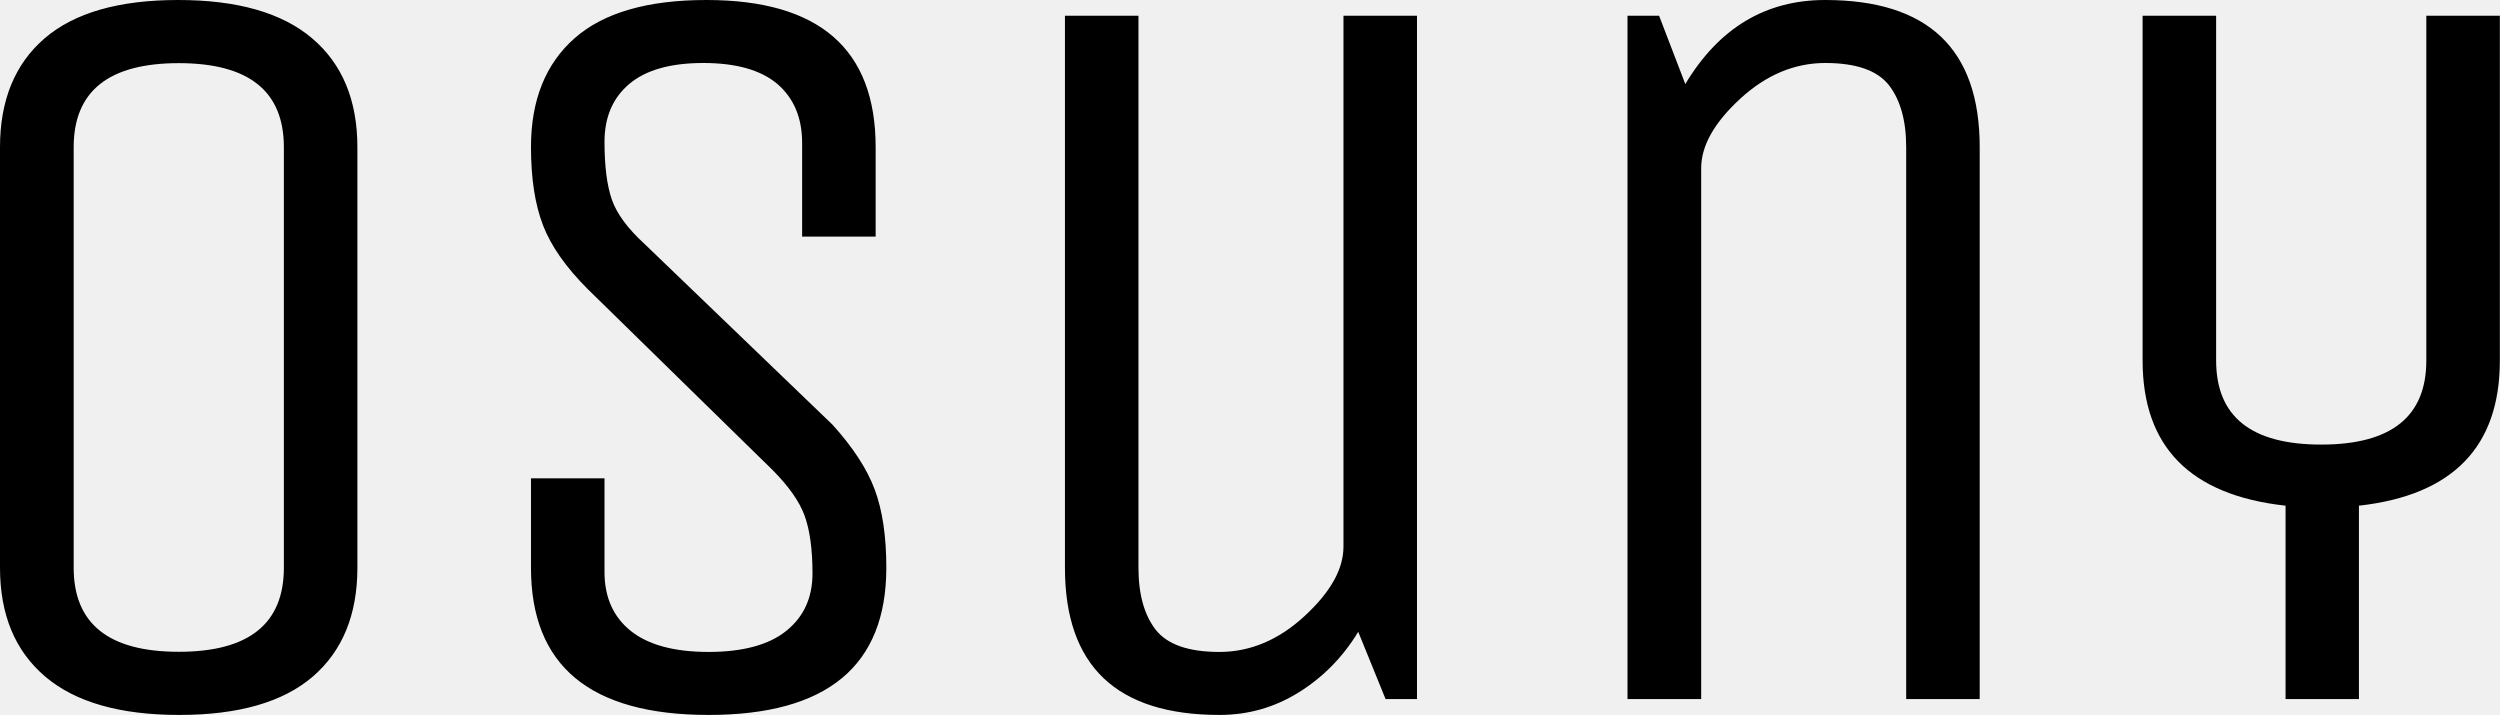
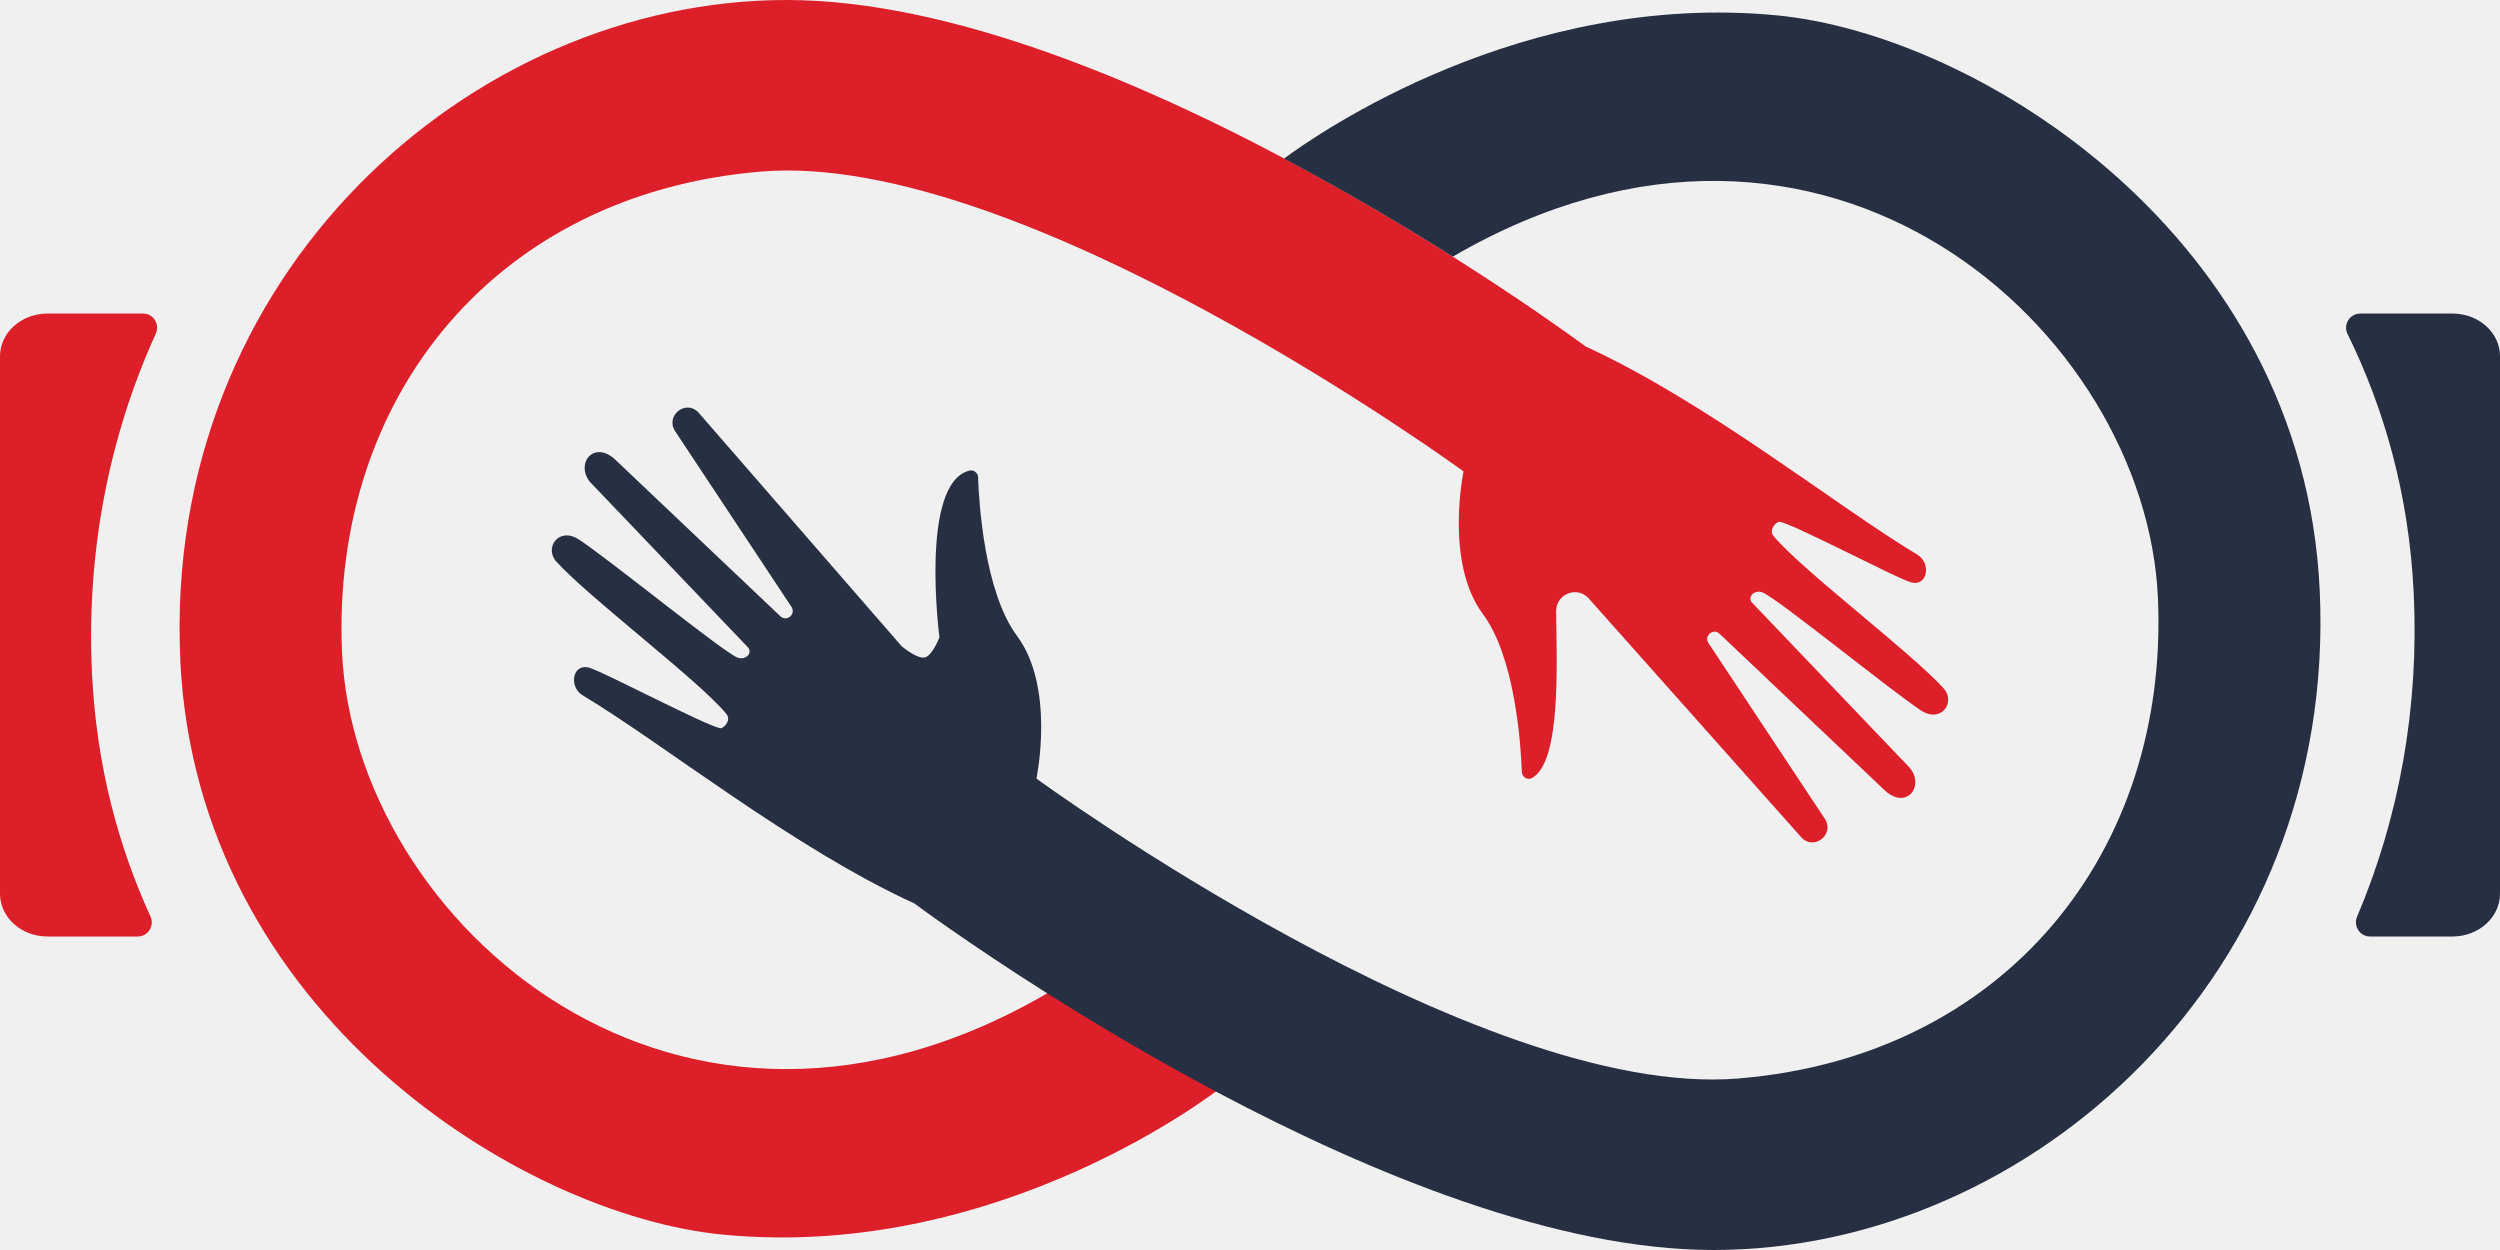
- <svg xmlns="http://www.w3.org/2000/svg" version="1.2" baseProfile="tiny" width="1591.4" height="455.1" overflow="visible" xml:space="preserve">
-   <switch>
-     <g>
-       <g fill="#000000">
-         <path d="M227.5 93.7v267.7c0 29.9-9.5 53-28.4 69.3-19 16.3-47.3 24.4-85 24.4S48 447 28.8 430.7C9.6 414.4 0 391.3 0 361.4V93.7c0-29.9 9.5-53 28.4-69.3C47.4 8.1 75.7 0 113.4 0s66.1 8.1 85.3 24.4c19.2 16.3 28.8 39.4 28.8 69.3zm-46.8 267.7V93.7c0-35.7-22.3-53.5-66.9-53.5-44.6 0-66.9 17.8-66.9 53.5v267.7c0 35.7 22.3 53.5 66.9 53.5 44.6 0 66.9-17.8 66.9-53.5zM564.2 361.4c0 62.5-37.7 93.7-113.1 93.7-75.4 0-113.1-31.2-113.1-93.7v-56.9h46.8v59.6c0 16.1 5.6 28.6 16.7 37.5 11.1 8.9 27.7 13.4 49.5 13.4 21.9 0 38.4-4.5 49.5-13.4 11.1-8.9 16.7-21.1 16.7-36.5 0-15.4-1.7-27.7-5-36.8-3.3-9.1-10.2-18.8-20.4-29.1L374.1 184c-13.8-13.8-23.3-27.3-28.4-40.5-5.1-13.2-7.7-29.8-7.7-49.9 0-29.9 9.3-53 27.8-69.3C384.2 8.1 412.2 0 449.7 0c71.8 0 107.7 31.2 107.7 93.7v56.9h-46.8V91c0-16.1-5.3-28.5-15.7-37.5-10.5-8.9-26.2-13.4-47.2-13.4-21 0-36.7 4.5-47.2 13.4s-15.7 21.2-15.7 36.8c0 15.6 1.6 27.9 4.7 36.8 3.1 8.9 10 18.3 20.7 28.1L530 270.4c12.9 14.3 21.9 28 26.8 41.2 4.9 13.1 7.4 29.7 7.4 49.8zM677.9 361.4V10h46.8v351.4c0 17 3.7 30.1 11 39.5 7.4 9.4 20.9 14.1 40.5 14.1s37.7-7.6 54.2-22.8c16.5-15.2 24.8-29.9 24.8-44.2V10H902v435h-20l-17.4-42.8c-9.8 16.1-22.4 28.9-37.8 38.5-15.4 9.6-32.2 14.4-50.5 14.4-65.6 0-98.4-31.2-98.4-93.7zM1082.8 445H1036V10h20.1l16.7 43.5c21.4-35.7 51.1-53.5 89-53.5 65.6 0 98.4 31.2 98.4 93.7V445h-46.8V93.7c0-16.9-3.7-30.1-11-39.5-7.4-9.4-20.9-14.1-40.5-14.1s-37.7 7.6-54.2 22.8c-16.5 15.2-24.8 29.9-24.8 44.2V445zM1501.7 445h-46.8V321.9c-60.7-6.7-91-37.5-91-92.4V10h46.8v219.5c0 35.7 22.3 53.5 66.9 53.5 44.6 0 66.9-17.8 66.9-53.5V10h46.8v219.5c0 54.9-29.9 85.7-89.7 92.4V445z" />
-       </g>
-     </g>
-   </switch>
+ <svg xmlns="http://www.w3.org/2000/svg" width="100" height="50" viewBox="0 0 100 50" fill="none">
+   <g clip-path="url(#clip0_428_1985)">
+     <path d="M7.214 26.409C6.483 11.016 18.798 0 31.463 0C44.84 0 63.424 13.859 63.424 13.859C68.3 16.094 73.441 20.234 76.697 22.189C77.265 22.529 77.104 23.51 76.402 23.282C75.732 23.064 71.774 20.976 71.189 20.871C71.066 20.85 70.729 21.181 70.945 21.444C72.05 22.783 76.356 26.02 77.742 27.53C78.249 28.081 77.651 28.949 76.84 28.418C75.628 27.623 71.146 23.97 70.51 23.7C70.198 23.567 69.862 23.87 70.094 24.119L76.408 30.731C76.999 31.497 76.207 32.443 75.334 31.561L68.769 25.337C68.509 25.119 68.151 25.448 68.342 25.729L73.012 32.78C73.373 33.396 72.558 34.022 72.065 33.507L63.529 23.915C63.059 23.429 62.241 23.769 62.246 24.448C62.262 26.474 62.464 30.494 61.273 31.124C61.096 31.218 60.882 31.08 60.874 30.878C60.835 29.793 60.607 26.297 59.316 24.562C57.776 22.493 58.541 18.856 58.541 18.856C58.541 18.856 40.942 6.004 30.468 6.861C19.832 7.732 13.246 15.876 13.68 26.064C14.14 36.824 27.146 48.588 42.217 39.539L48.841 43.502C48.841 43.502 40.064 50.465 28.908 49.384C20.89 48.608 7.881 40.543 7.211 26.409H7.214Z" fill="#DC1F29" />
+     <path d="M68.538 50C62.253 50 54.816 46.94 48.7 43.696C46.164 42.35 43.856 40.975 41.95 39.772C38.668 37.699 36.578 36.141 36.578 36.141C31.701 33.906 26.561 29.766 23.303 27.811C22.737 27.471 22.897 26.49 23.598 26.718C24.268 26.937 28.226 29.023 28.811 29.128C28.934 29.149 29.271 28.818 29.055 28.556C27.95 27.216 23.644 23.98 22.258 22.47C21.752 21.919 22.349 21.051 23.16 21.582C24.372 22.377 28.854 26.028 29.49 26.3C29.802 26.433 30.138 26.128 29.906 25.881L23.591 19.269C23.001 18.503 23.793 17.558 24.666 18.439L31.229 24.663C31.491 24.881 31.847 24.552 31.656 24.27L26.987 17.22C26.625 16.604 27.44 15.977 27.933 16.493L36.065 25.847C36.065 25.847 36.739 26.419 37.037 26.283C37.334 26.147 37.577 25.492 37.577 25.492C37.577 25.492 36.776 19.343 38.766 18.826C38.942 18.78 39.116 18.905 39.123 19.088C39.16 20.132 39.377 23.684 40.683 25.439C42.222 27.508 41.458 31.144 41.458 31.144C41.458 31.144 59.057 43.997 69.532 43.139C80.168 42.268 86.754 34.124 86.318 23.936C85.862 13.255 73.042 1.585 58.11 10.267C56.204 9.064 53.895 7.689 51.36 6.343C52.729 5.329 60.923 -0.369 71.091 0.616C79.109 1.392 92.118 9.457 92.788 23.59C93.517 38.985 81.203 50 68.538 50Z" fill="#273043" />
+     <path d="M3.679 26.916C3.856 30.65 4.751 33.888 6.02 36.66C6.191 37.033 5.917 37.46 5.508 37.46H1.897C0.85 37.46 0 36.692 0 35.748V14.254C0 13.308 0.85 12.542 1.897 12.542H5.723C6.134 12.542 6.403 12.97 6.232 13.347C4.34 17.512 3.452 22.134 3.679 26.916Z" fill="#DC1F29" />
+     <path d="M100 14.253V35.748C100 36.692 99.15 37.46 98.102 37.46H94.799C94.394 37.46 94.124 37.043 94.283 36.668C95.978 32.674 96.764 28.283 96.549 23.747C96.36 19.719 95.331 16.267 93.901 13.356C93.717 12.981 93.991 12.542 94.407 12.542H98.103C99.151 12.542 100.001 13.308 100.001 14.253H100Z" fill="#273043" />
+   </g>
+   <defs>
+     <clipPath id="clip0_428_1985">
+       <rect width="100" height="50" fill="white" />
+     </clipPath>
+   </defs>
</svg>
